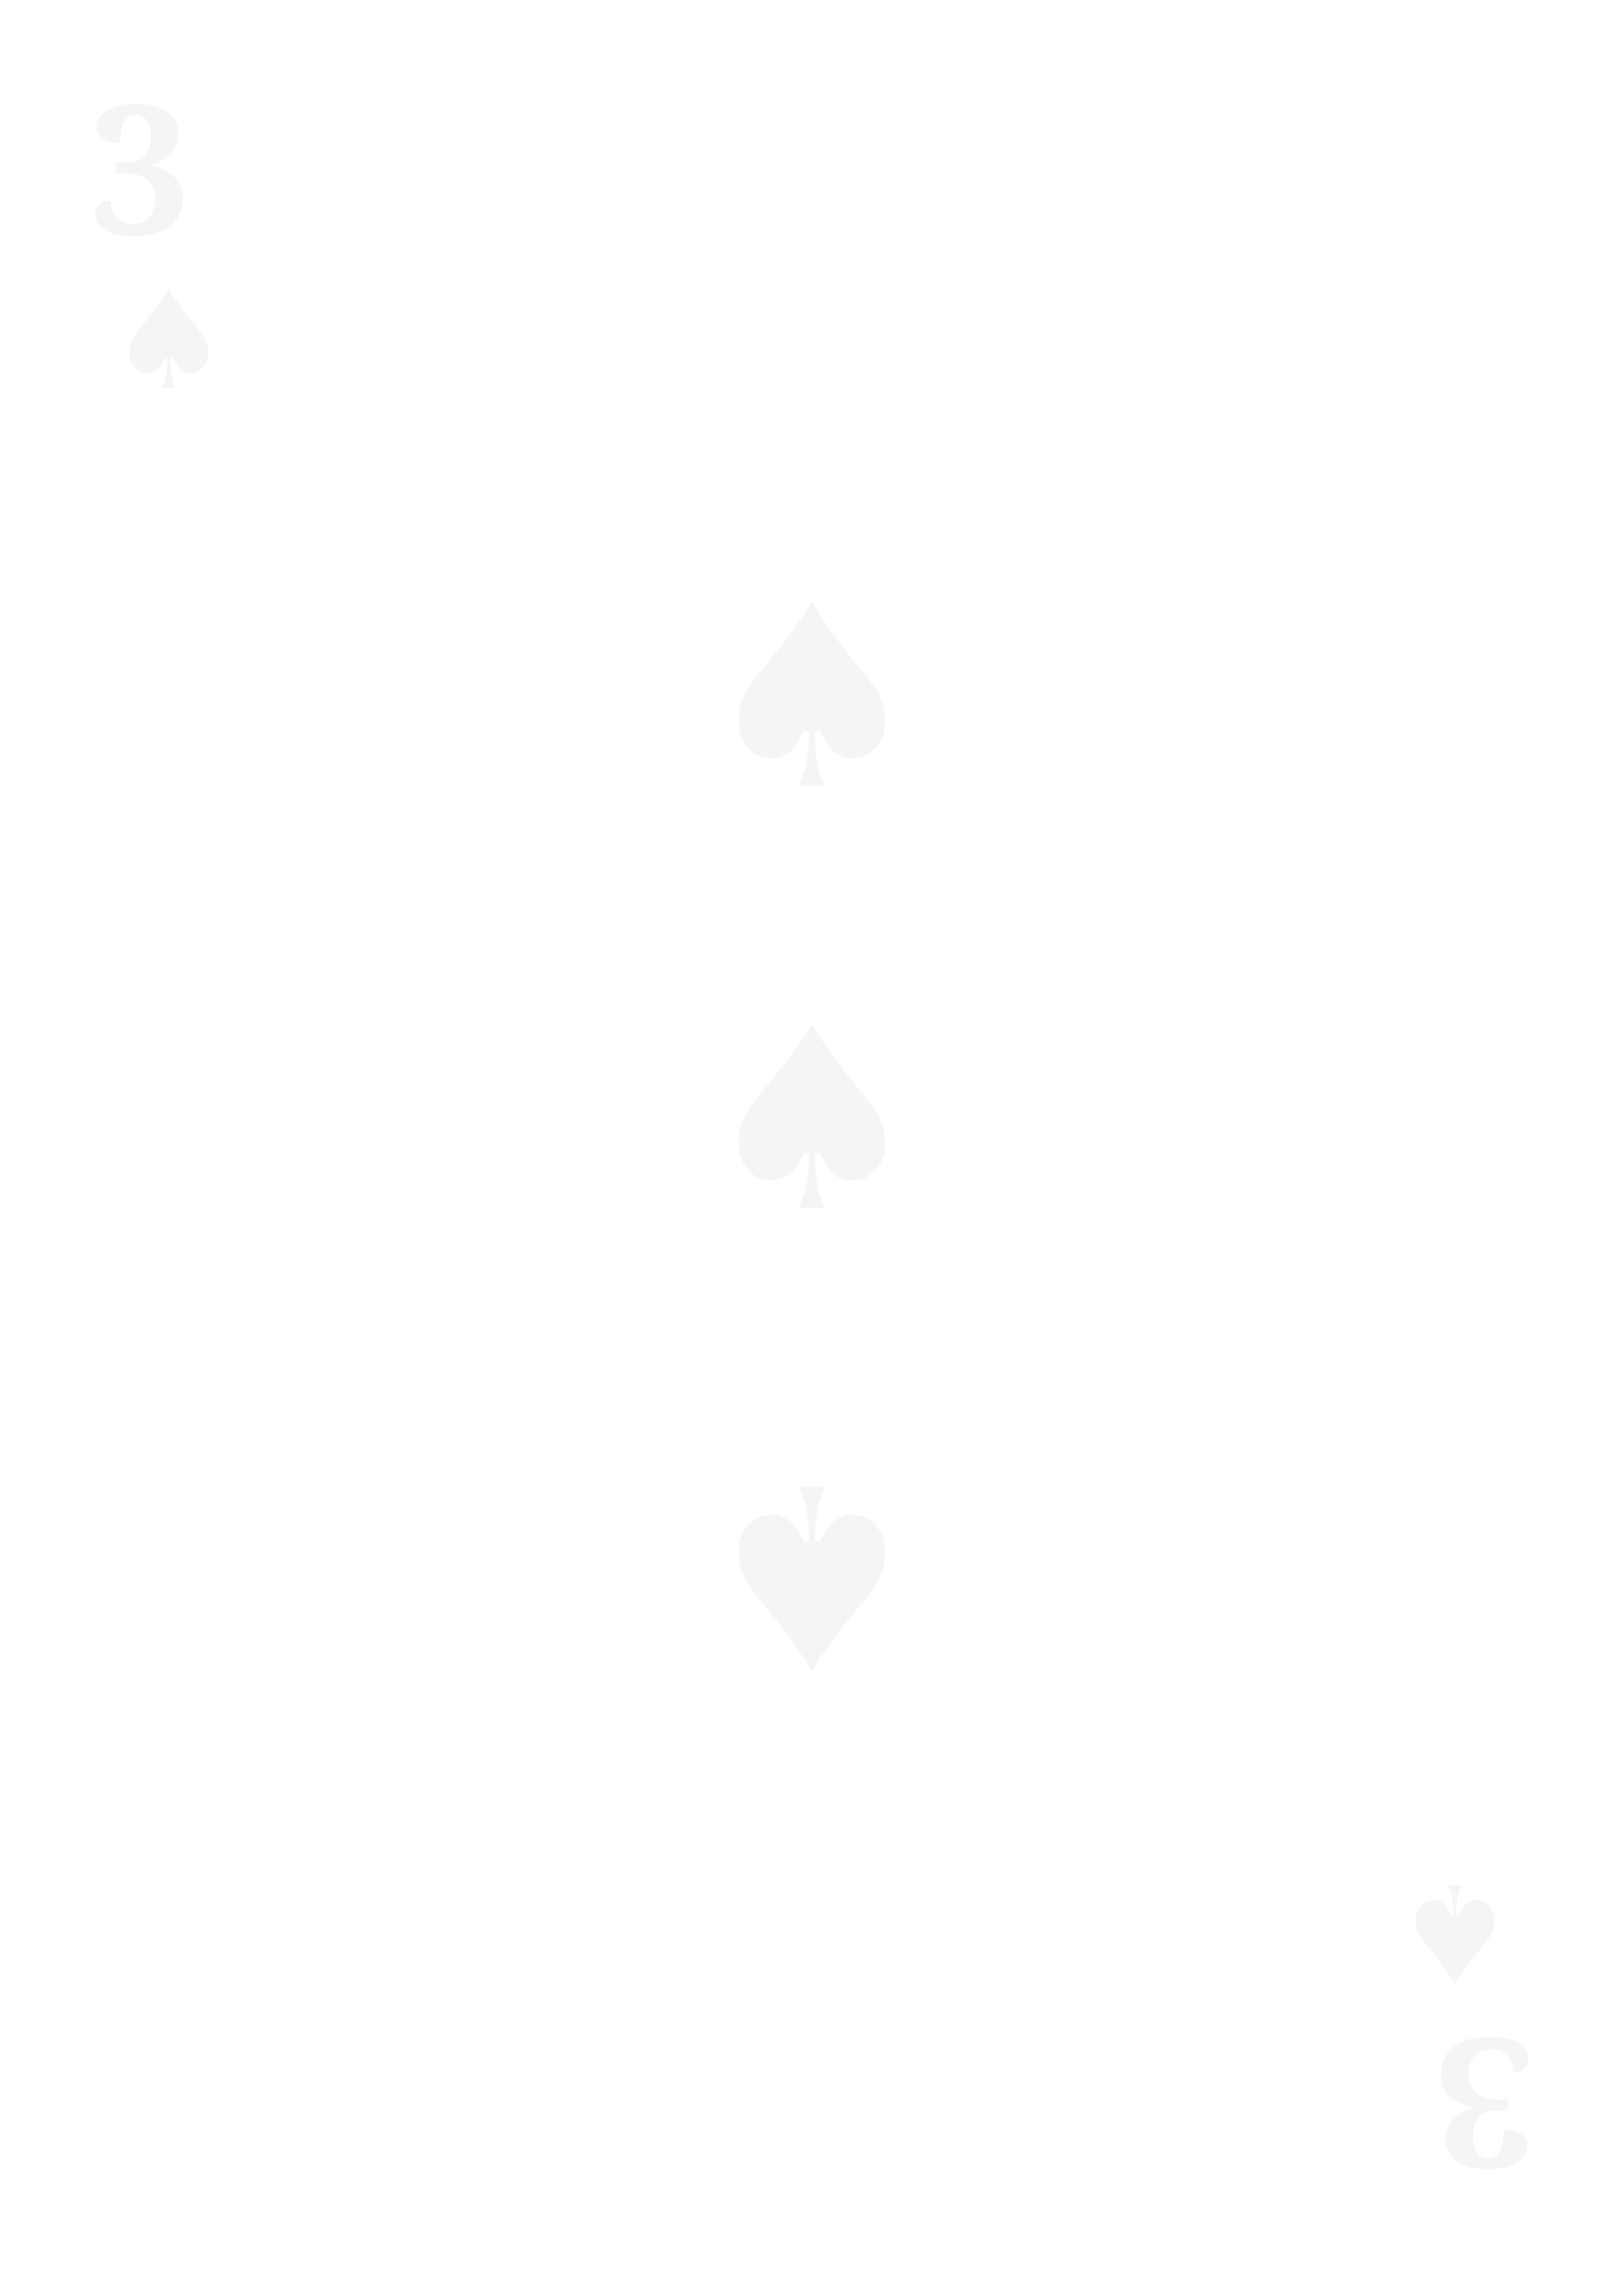
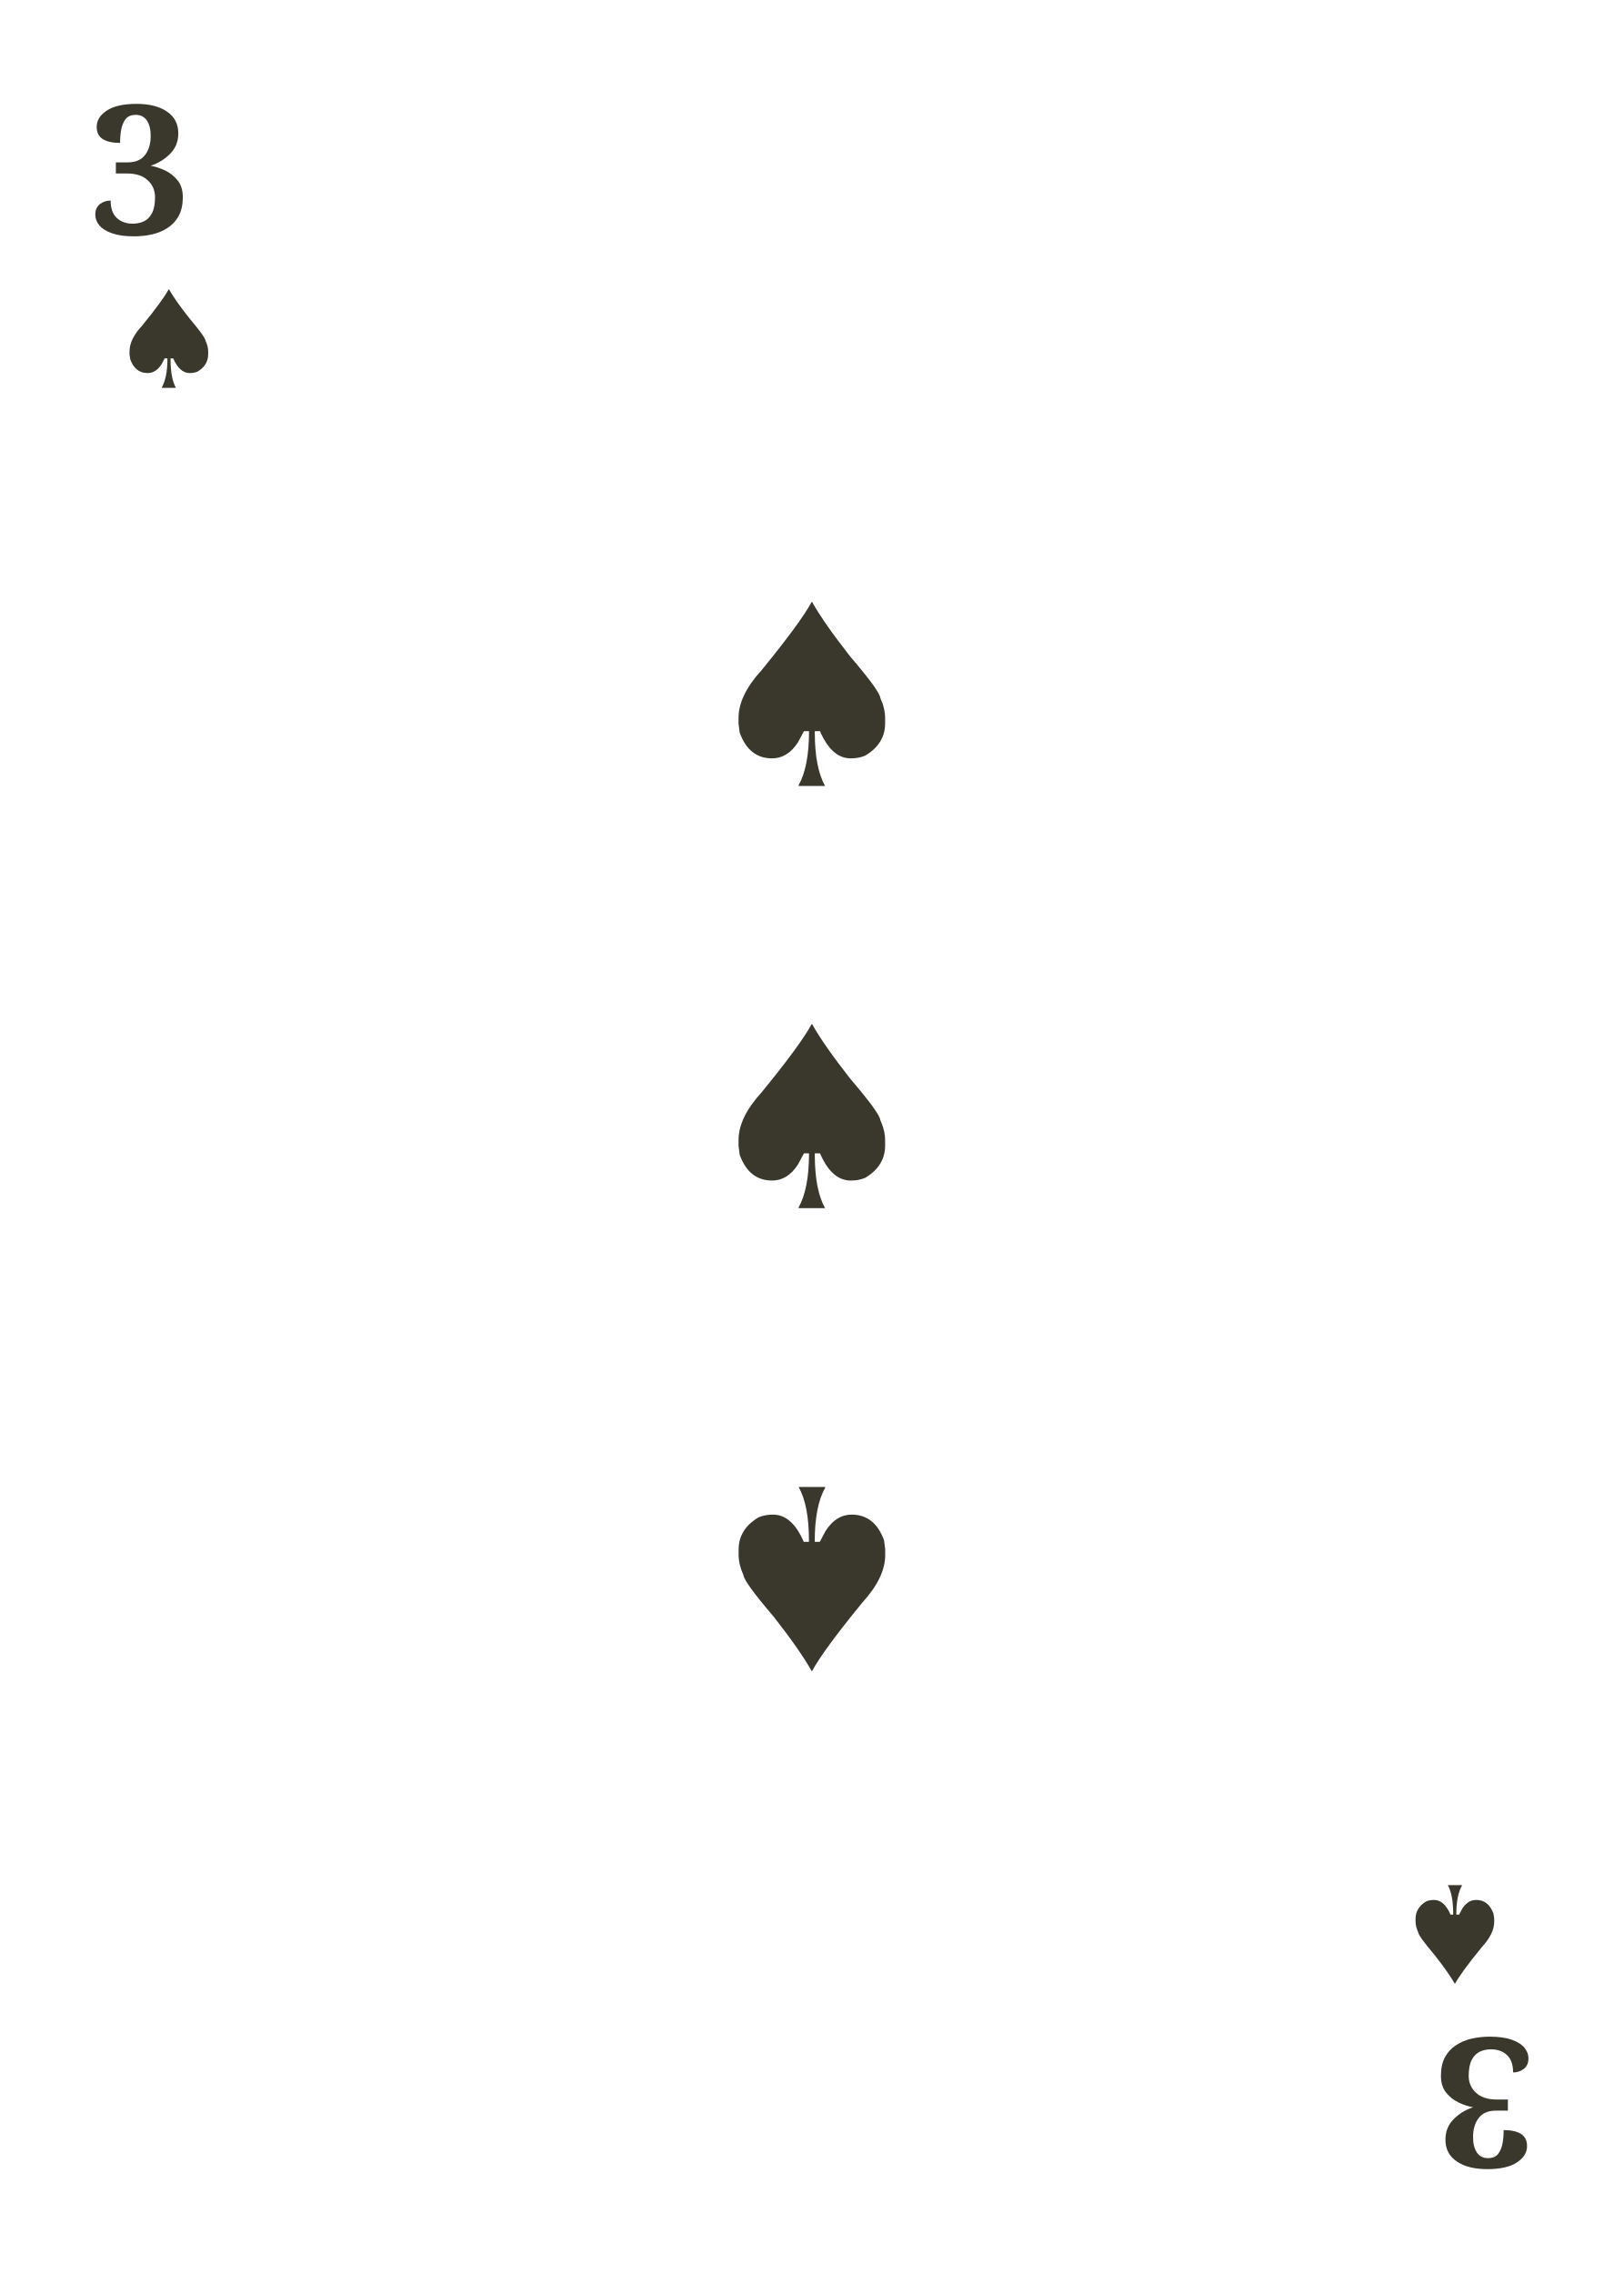
<svg xmlns="http://www.w3.org/2000/svg" viewBox="0 0 180 252" width="180" height="252">
-   <text x="10" y="26" font-family="Georgia, serif" font-size="20" font-weight="bold" fill="#f6f5f4">3</text>
-   <text x="12" y="43" font-family="Georgia, serif" font-size="15" fill="#f6f5f4">♠</text>
+   <style>@media (prefers-color-scheme: dark){text{fill:hsl(49 14% 80%)}}</style>
+   <text x="10" y="26" font-family="Georgia, serif" font-size="20" font-weight="bold" fill="hsl(49 14% 20%)">3</text>
+   <text x="12" y="43" font-family="Georgia, serif" font-size="15" fill="hsl(49 14% 20%)">♠</text>
  <g transform="rotate(180, 90.0, 126.0)">
-     <text x="10" y="26" font-family="Georgia, serif" font-size="20" font-weight="bold" fill="#f6f5f4">3</text>
-     <text x="12" y="43" font-family="Georgia, serif" font-size="15" fill="#f6f5f4">♠</text>
+     <text x="10" y="26" font-family="Georgia, serif" font-size="20" font-weight="bold" fill="hsl(49 14% 20%)">3</text>
+     <text x="12" y="43" font-family="Georgia, serif" font-size="15" fill="hsl(49 14% 20%)">♠</text>
  </g>
-   <text x="90.0" y="79.2" font-family="Georgia, serif" font-size="28" fill="#f6f5f4" text-anchor="middle" dominant-baseline="middle">♠</text>
-   <text x="90.0" y="126.0" font-family="Georgia, serif" font-size="28" fill="#f6f5f4" text-anchor="middle" dominant-baseline="middle">♠</text>
-   <text x="90.0" y="172.8" font-family="Georgia, serif" font-size="28" fill="#f6f5f4" text-anchor="middle" dominant-baseline="middle" transform="rotate(180,90.0,172.8)">♠</text>
+   <text x="90.0" y="79.2" font-family="Georgia, serif" font-size="28" fill="hsl(49 14% 20%)" text-anchor="middle" dominant-baseline="middle">♠</text>
+   <text x="90.0" y="126.0" font-family="Georgia, serif" font-size="28" fill="hsl(49 14% 20%)" text-anchor="middle" dominant-baseline="middle">♠</text>
+   <text x="90.0" y="172.8" font-family="Georgia, serif" font-size="28" fill="hsl(49 14% 20%)" text-anchor="middle" dominant-baseline="middle" transform="rotate(180,90.0,172.8)">♠</text>
</svg>
